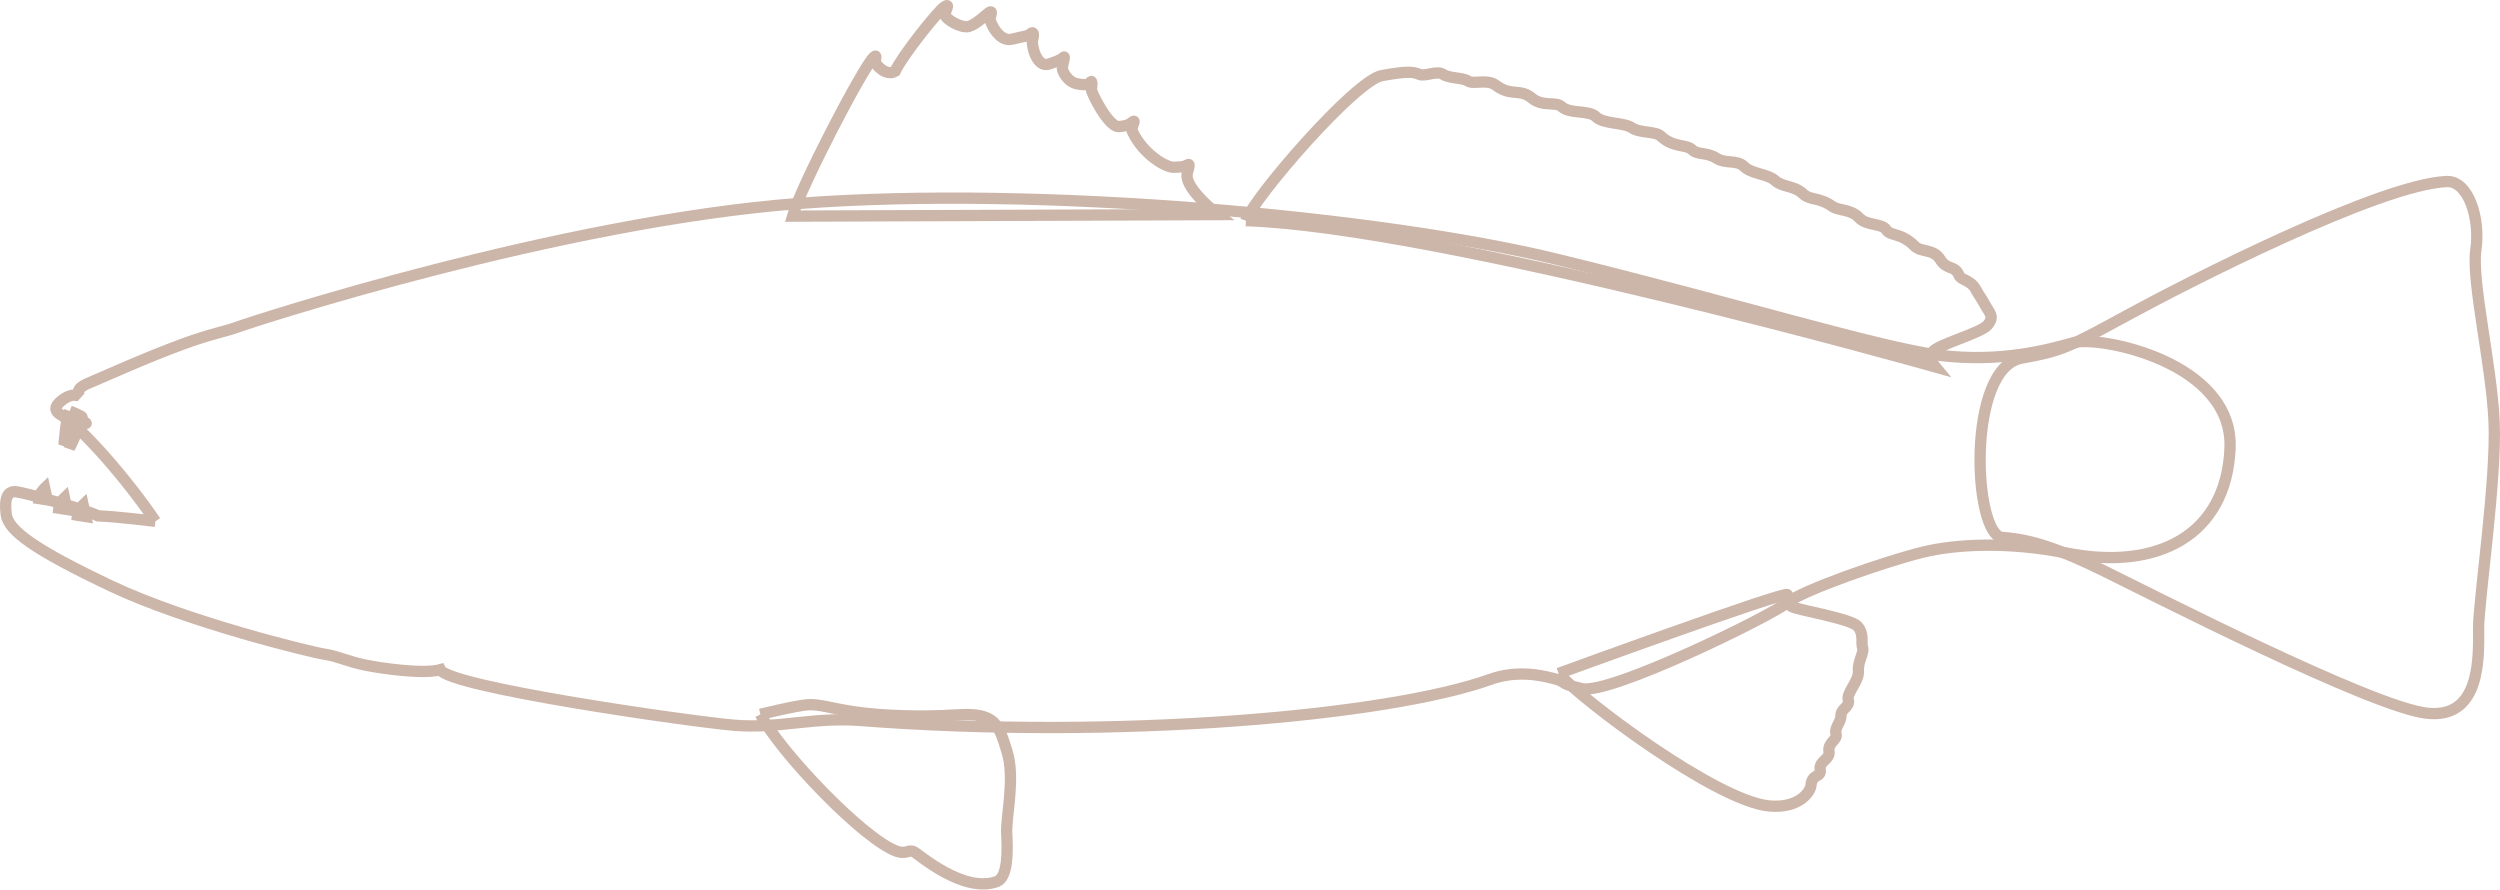
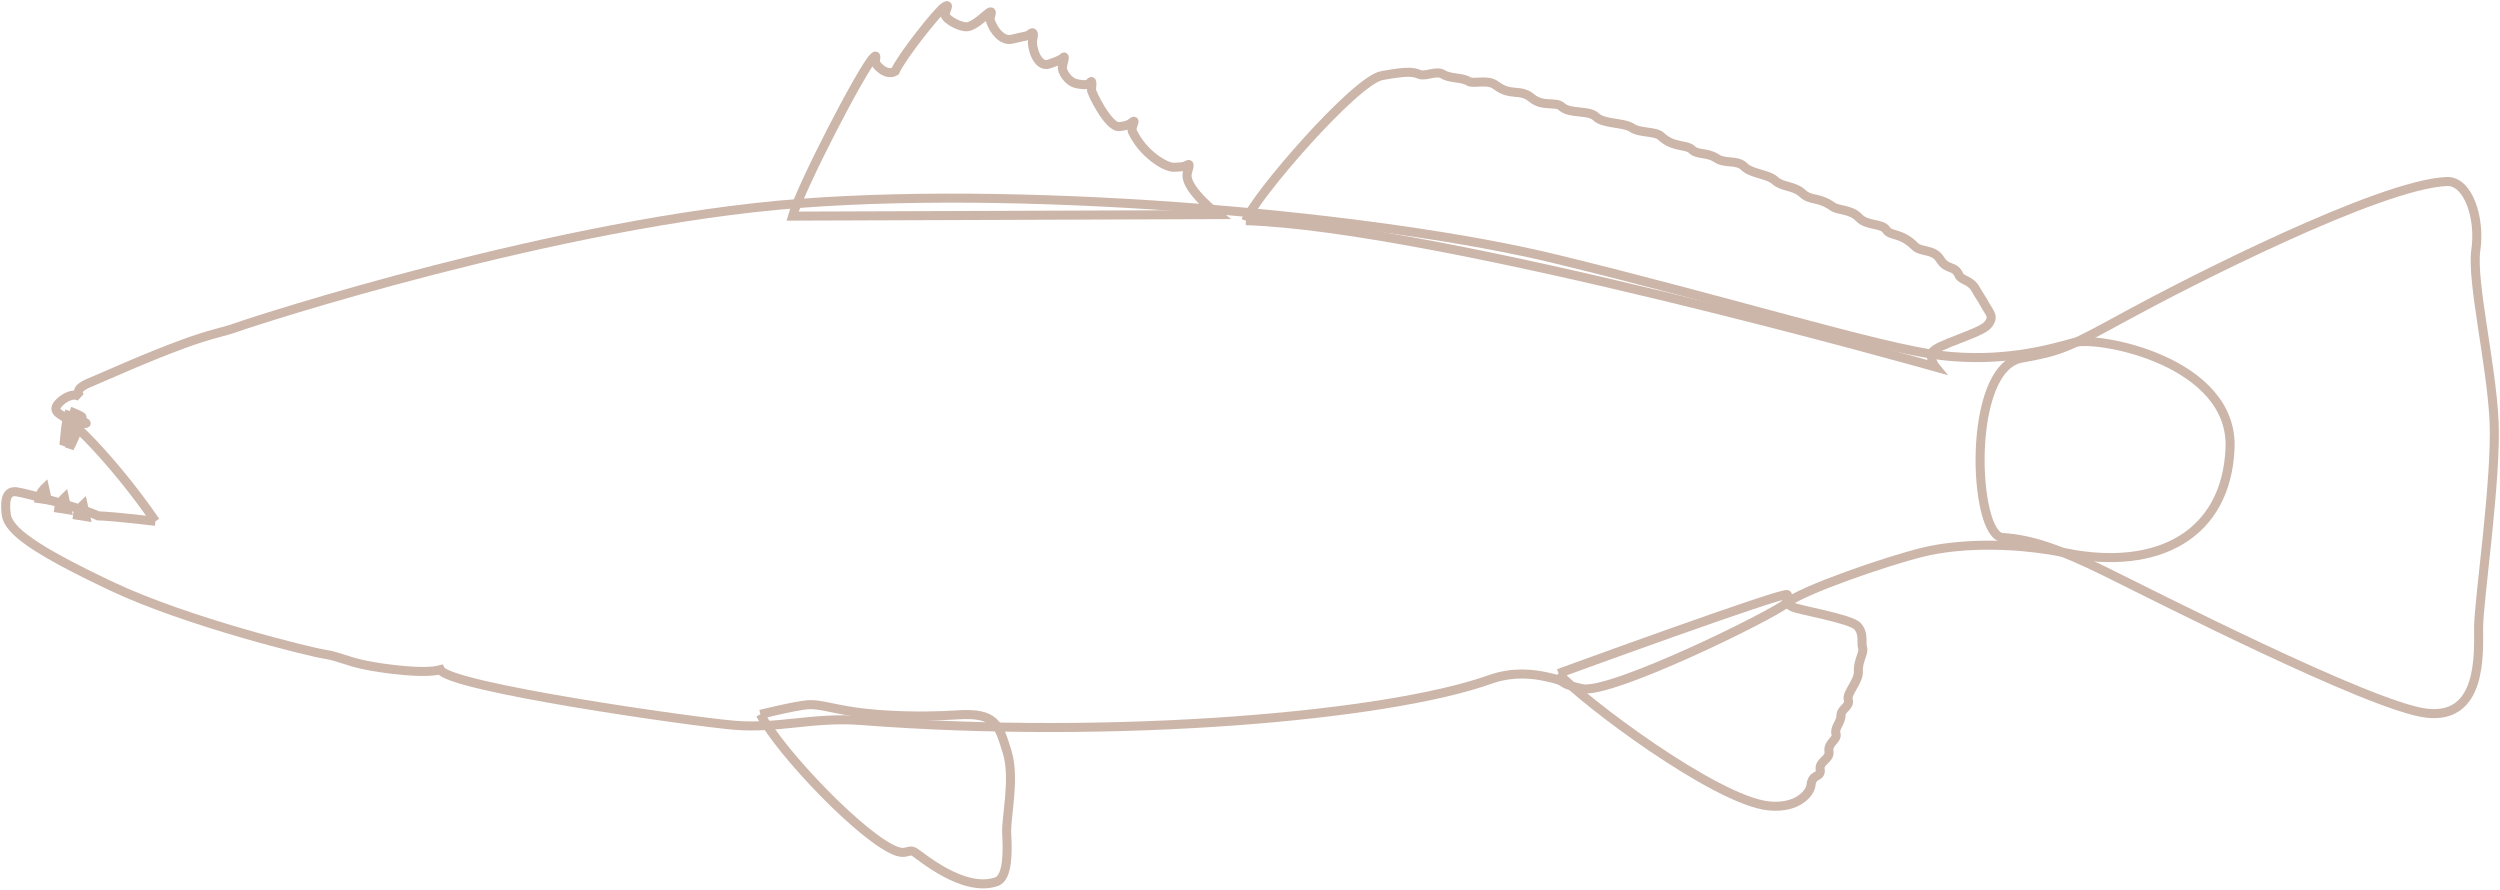
<svg xmlns="http://www.w3.org/2000/svg" width="276.664" height="98.438" id="svg6961" version="1.1">
  <defs id="defs6963" />
  <g id="layer1" transform="translate(-236.6681,-483.1431)">
-     <g transform="matrix(1.25,0,0,-1.25,24.26107,920.8153)" id="g6548" style="fill:none;stroke:#CCB5A9;stroke-opacity:1">
-       <path id="path370" style="fill:none;stroke:#CCB5A9;stroke-opacity:1" d="m 183.687,303.984 c -2.472,3.653 -6.496,8.299 -8.383,9.431 -0.403,0.241 -0.651,0.557 -0.161,1.047 0.323,0.323 1.129,0.967 1.854,0.565 -0.483,0.725 0.403,1.047 1.37,1.45 0.967,0.403 4.478,1.999 7.819,3.224 2.418,0.887 3.646,1.072 4.674,1.451 1.532,0.564 28.595,9.368 49.873,10.98 21.279,1.612 51.666,-1.209 66.899,-4.917 15.234,-3.708 28.775,-7.898 34.095,-8.543 5.319,-0.645 9.51,0.484 11.767,1.128 2.257,0.645 14.186,-1.692 13.863,-9.349 -0.322,-7.657 -6.37,-10.897 -14.508,-9.27 -5.239,1.048 -9.859,0.762 -12.654,0.08 -3.304,-0.805 -10.72,-3.384 -12.09,-4.512 -1.371,-1.129 -15.637,-8.141 -18.135,-7.578 -2.499,0.565 -0.846,0.556 -3.144,1.049 -1.128,0.242 -2.925,0.498 -4.997,-0.242 -9.027,-3.224 -33.038,-5.37 -55.695,-3.627 -4.192,0.322 -7.316,-0.744 -11.185,-0.422 -3.869,0.323 -25.308,3.385 -26.034,4.917 -1.451,-0.403 -4.997,0.08 -6.609,0.403 -1.612,0.322 -2.499,0.805 -3.627,0.967 -1.129,0.162 -12.161,2.837 -18.91,6.037 -6.749,3.199 -9.12,4.904 -9.294,6.346 -0.174,1.443 0.107,2.108 0.921,1.998 0.814,-0.108 5.97,-1.515 7.213,-2.13 1.619,-0.056 5.078,-0.483 5.078,-0.483" />
-       <path id="path374" style="fill:none;stroke:#CCB5A9;stroke-opacity:1" d="m 176.089,313.747 c -0.385,-1.004 -0.416,-2.384 -0.506,-3.021 0.534,0.901 0.929,2.555 1.487,2.476 0.56,-0.078 -0.981,0.545 -0.981,0.545" />
-       <path id="path378" style="fill:none;stroke:#CCB5A9;stroke-opacity:1" d="m 176.454,313.198 c -0.385,-1.004 -0.292,-2.075 -0.381,-2.714 0.534,0.902 0.804,2.248 1.362,2.17 0.559,-0.078 -0.981,0.544 -0.981,0.544" />
-       <path id="path382" style="fill:none;stroke:#CCB5A9;stroke-opacity:1" d="m 173.374,305.998 c 0.049,0.488 0.506,0.922 0.506,0.922 l 0.228,-1.036 -0.734,0.114 z" />
-       <path id="path386" style="fill:none;stroke:#CCB5A9;stroke-opacity:1" d="m 175.125,305.142 c 0.049,0.488 0.506,0.921 0.506,0.921 l 0.228,-1.035 -0.734,0.114 z" />
-       <path id="path390" style="fill:none;stroke:#CCB5A9;stroke-opacity:1" d="m 176.78,304.522 c 0.049,0.487 0.506,0.921 0.506,0.921 l 0.228,-1.036 -0.734,0.115 z" />
-       <path id="path394" style="fill:none;stroke:#CCB5A9;stroke-opacity:1" d="m 240.089,331.004 c 0.726,2.579 6.166,13.044 7.173,14.052 0.377,0.376 0.108,-0.269 0.161,-0.457 0.054,-0.188 0.915,-1.236 1.747,-0.779 0.618,1.37 3.815,5.373 4.379,5.723 0.564,0.349 0.027,-0.35 0.054,-0.726 0.027,-0.376 1.424,-1.209 2.096,-1.021 0.671,0.188 1.477,1.021 1.8,1.236 0.322,0.215 0.161,-0.188 0.08,-0.484 -0.08,-0.295 0.78,-2.175 1.935,-1.88 1.156,0.295 1.317,0.215 1.639,0.483 0.322,0.269 0.295,-0.107 0.187,-0.59 -0.106,-0.484 0.377,-2.446 1.452,-2.096 1.074,0.349 1.182,0.511 1.316,0.617 0.134,0.108 -0.081,-0.563 -0.134,-0.886 -0.054,-0.322 0.457,-1.317 1.316,-1.478 0.86,-0.161 0.994,-0.054 1.183,0.161 0.187,0.216 0.107,-0.43 0.08,-0.671 -0.027,-0.242 1.504,-3.358 2.445,-3.278 0.94,0.081 1.021,0.322 1.263,0.457 0.242,0.135 -0.24,-0.545 -0.081,-0.887 0.94,-2.015 2.955,-3.196 3.654,-3.17 0.699,0.028 0.913,0.028 1.235,0.215 0.323,0.188 -0.038,-0.54 -0.053,-0.914 -0.054,-1.343 2.74,-3.492 2.74,-3.492 l -37.667,-0.135 z" />
-       <path id="path398" style="fill:none;stroke:#CCB5A9;stroke-opacity:1" d="m 280.228,330.602 c 0.699,2.042 9.672,12.412 12.037,12.843 2.364,0.428 2.794,0.321 3.331,0.106 0.537,-0.215 1.505,0.376 2.095,0 0.592,-0.376 1.72,-0.267 2.204,-0.591 0.483,-0.322 1.686,0.221 2.472,-0.377 1.343,-1.019 2.112,-0.247 3.17,-1.127 0.967,-0.806 2.131,-0.287 2.633,-0.752 0.752,-0.7 2.418,-0.269 3.062,-0.914 0.645,-0.645 2.472,-0.484 3.171,-0.967 0.699,-0.484 2.08,-0.279 2.579,-0.752 1.075,-1.022 2.257,-0.699 2.74,-1.183 0.484,-0.483 1.344,-0.215 2.15,-0.752 0.806,-0.537 1.827,-0.107 2.472,-0.752 0.644,-0.645 2.095,-0.645 2.74,-1.236 0.644,-0.591 1.665,-0.43 2.418,-1.128 0.752,-0.698 1.397,-0.269 2.687,-1.183 0.49,-0.346 1.612,-0.214 2.31,-0.966 0.699,-0.752 2.042,-0.484 2.418,-1.075 0.376,-0.591 1.29,-0.215 2.526,-1.452 0.57,-0.569 1.666,-0.215 2.257,-1.181 0.591,-0.967 1.289,-0.484 1.665,-1.398 0.189,-0.457 1.021,-0.376 1.505,-1.289 0.272,-0.514 0.43,-0.645 0.806,-1.344 0.376,-0.698 0.86,-1.02 0.215,-1.772 -0.644,-0.753 -4.621,-1.774 -4.89,-2.418 -0.269,-0.645 0.269,-1.291 0.269,-1.291 0,0 -43.901,12.413 -61.042,12.951" />
-       <path id="path402" style="fill:none;stroke:#CCB5A9;stroke-opacity:1" d="m 307.912,290.515 c 2.052,-2.332 13.919,-11.263 18.616,-11.727 2.593,-0.255 3.672,1.187 3.729,1.831 0.095,1.074 0.928,0.63 0.814,1.393 -0.114,0.763 0.894,0.858 0.779,1.622 -0.114,0.762 0.787,1.01 0.622,1.542 -0.164,0.531 0.446,1.003 0.44,1.614 -0.006,0.613 0.82,0.782 0.644,1.39 -0.176,0.609 0.95,1.625 0.898,2.542 -0.052,0.917 0.525,1.617 0.372,2.072 -0.154,0.456 0.157,1.228 -0.455,1.905 -0.612,0.675 -5.239,1.428 -5.793,1.723 -0.556,0.295 -0.516,0.603 -0.415,1.063 0.102,0.461 -20.251,-6.97 -20.251,-6.97" />
-       <path id="path406" style="fill:none;stroke:#CCB5A9;stroke-opacity:1" d="m 348.9,318.431 c 3.521,0.635 4.03,0.887 9.35,3.788 5.32,2.901 22.331,11.6 28.291,11.848 1.934,0.081 2.982,-3.304 2.579,-6.045 -0.403,-2.74 1.37,-10.074 1.612,-15.153 0.242,-5.078 -1.37,-15.959 -1.37,-18.296 0,-2.337 0.323,-8.141 -4.594,-7.577 -4.917,0.565 -24.584,10.64 -28.533,12.575 -3.949,1.933 -6.448,2.82 -9.027,2.981 -2.58,0.162 -3.225,14.992 1.692,15.879" />
-       <path id="path410" style="fill:none;stroke:#CCB5A9;stroke-opacity:1" d="m 237.247,286.894 c 1.76,-3.368 9.203,-11.154 12.116,-12.136 0.801,-0.271 1.035,0.209 1.486,-0.032 0.45,-0.241 4.338,-3.681 7.306,-2.644 1.028,0.36 0.98,2.751 0.897,4.241 -0.083,1.487 0.773,4.898 0.029,7.275 -0.745,2.376 -0.98,3.47 -4.373,3.252 -3.392,-0.219 -6.805,-0.063 -9.005,0.248 -2.2,0.314 -3.183,0.71 -4.227,0.649 -1.043,-0.062 -4.229,-0.853 -4.229,-0.853" />
+     <g transform="matrix(1.25,0,0,-1.25,24.26107,920.8153)" id="g6548" style="fill:none;stroke:#CCB5A9;stroke-opacity:1;stroke-width:1px">
+       <path vector-effect="non-scaling-stroke" id="path370" style="fill:none;stroke:#CCB5A9;stroke-opacity:1;stroke-width:1px" d="m 183.687,303.984 c -2.472,3.653 -6.496,8.299 -8.383,9.431 -0.403,0.241 -0.651,0.557 -0.161,1.047 0.323,0.323 1.129,0.967 1.854,0.565 -0.483,0.725 0.403,1.047 1.37,1.45 0.967,0.403 4.478,1.999 7.819,3.224 2.418,0.887 3.646,1.072 4.674,1.451 1.532,0.564 28.595,9.368 49.873,10.98 21.279,1.612 51.666,-1.209 66.899,-4.917 15.234,-3.708 28.775,-7.898 34.095,-8.543 5.319,-0.645 9.51,0.484 11.767,1.128 2.257,0.645 14.186,-1.692 13.863,-9.349 -0.322,-7.657 -6.37,-10.897 -14.508,-9.27 -5.239,1.048 -9.859,0.762 -12.654,0.08 -3.304,-0.805 -10.72,-3.384 -12.09,-4.512 -1.371,-1.129 -15.637,-8.141 -18.135,-7.578 -2.499,0.565 -0.846,0.556 -3.144,1.049 -1.128,0.242 -2.925,0.498 -4.997,-0.242 -9.027,-3.224 -33.038,-5.37 -55.695,-3.627 -4.192,0.322 -7.316,-0.744 -11.185,-0.422 -3.869,0.323 -25.308,3.385 -26.034,4.917 -1.451,-0.403 -4.997,0.08 -6.609,0.403 -1.612,0.322 -2.499,0.805 -3.627,0.967 -1.129,0.162 -12.161,2.837 -18.91,6.037 -6.749,3.199 -9.12,4.904 -9.294,6.346 -0.174,1.443 0.107,2.108 0.921,1.998 0.814,-0.108 5.97,-1.515 7.213,-2.13 1.619,-0.056 5.078,-0.483 5.078,-0.483" />
+       <path vector-effect="non-scaling-stroke" id="path374" style="fill:none;stroke:#CCB5A9;stroke-opacity:1;stroke-width:1px" d="m 176.089,313.747 c -0.385,-1.004 -0.416,-2.384 -0.506,-3.021 0.534,0.901 0.929,2.555 1.487,2.476 0.56,-0.078 -0.981,0.545 -0.981,0.545" />
+       <path vector-effect="non-scaling-stroke" id="path378" style="fill:none;stroke:#CCB5A9;stroke-opacity:1;stroke-width:1px" d="m 176.454,313.198 c -0.385,-1.004 -0.292,-2.075 -0.381,-2.714 0.534,0.902 0.804,2.248 1.362,2.17 0.559,-0.078 -0.981,0.544 -0.981,0.544" />
+       <path vector-effect="non-scaling-stroke" id="path382" style="fill:none;stroke:#CCB5A9;stroke-opacity:1;stroke-width:1px" d="m 173.374,305.998 c 0.049,0.488 0.506,0.922 0.506,0.922 l 0.228,-1.036 -0.734,0.114 z" />
+       <path vector-effect="non-scaling-stroke" id="path386" style="fill:none;stroke:#CCB5A9;stroke-opacity:1;stroke-width:1px" d="m 175.125,305.142 c 0.049,0.488 0.506,0.921 0.506,0.921 l 0.228,-1.035 -0.734,0.114 z" />
+       <path vector-effect="non-scaling-stroke" id="path390" style="fill:none;stroke:#CCB5A9;stroke-opacity:1;stroke-width:1px" d="m 176.78,304.522 c 0.049,0.487 0.506,0.921 0.506,0.921 l 0.228,-1.036 -0.734,0.115 z" />
+       <path vector-effect="non-scaling-stroke" id="path394" style="fill:none;stroke:#CCB5A9;stroke-opacity:1;stroke-width:1px" d="m 240.089,331.004 c 0.726,2.579 6.166,13.044 7.173,14.052 0.377,0.376 0.108,-0.269 0.161,-0.457 0.054,-0.188 0.915,-1.236 1.747,-0.779 0.618,1.37 3.815,5.373 4.379,5.723 0.564,0.349 0.027,-0.35 0.054,-0.726 0.027,-0.376 1.424,-1.209 2.096,-1.021 0.671,0.188 1.477,1.021 1.8,1.236 0.322,0.215 0.161,-0.188 0.08,-0.484 -0.08,-0.295 0.78,-2.175 1.935,-1.88 1.156,0.295 1.317,0.215 1.639,0.483 0.322,0.269 0.295,-0.107 0.187,-0.59 -0.106,-0.484 0.377,-2.446 1.452,-2.096 1.074,0.349 1.182,0.511 1.316,0.617 0.134,0.108 -0.081,-0.563 -0.134,-0.886 -0.054,-0.322 0.457,-1.317 1.316,-1.478 0.86,-0.161 0.994,-0.054 1.183,0.161 0.187,0.216 0.107,-0.43 0.08,-0.671 -0.027,-0.242 1.504,-3.358 2.445,-3.278 0.94,0.081 1.021,0.322 1.263,0.457 0.242,0.135 -0.24,-0.545 -0.081,-0.887 0.94,-2.015 2.955,-3.196 3.654,-3.17 0.699,0.028 0.913,0.028 1.235,0.215 0.323,0.188 -0.038,-0.54 -0.053,-0.914 -0.054,-1.343 2.74,-3.492 2.74,-3.492 l -37.667,-0.135 z" />
+       <path vector-effect="non-scaling-stroke" id="path398" style="fill:none;stroke:#CCB5A9;stroke-opacity:1;stroke-width:1px" d="m 280.228,330.602 c 0.699,2.042 9.672,12.412 12.037,12.843 2.364,0.428 2.794,0.321 3.331,0.106 0.537,-0.215 1.505,0.376 2.095,0 0.592,-0.376 1.72,-0.267 2.204,-0.591 0.483,-0.322 1.686,0.221 2.472,-0.377 1.343,-1.019 2.112,-0.247 3.17,-1.127 0.967,-0.806 2.131,-0.287 2.633,-0.752 0.752,-0.7 2.418,-0.269 3.062,-0.914 0.645,-0.645 2.472,-0.484 3.171,-0.967 0.699,-0.484 2.08,-0.279 2.579,-0.752 1.075,-1.022 2.257,-0.699 2.74,-1.183 0.484,-0.483 1.344,-0.215 2.15,-0.752 0.806,-0.537 1.827,-0.107 2.472,-0.752 0.644,-0.645 2.095,-0.645 2.74,-1.236 0.644,-0.591 1.665,-0.43 2.418,-1.128 0.752,-0.698 1.397,-0.269 2.687,-1.183 0.49,-0.346 1.612,-0.214 2.31,-0.966 0.699,-0.752 2.042,-0.484 2.418,-1.075 0.376,-0.591 1.29,-0.215 2.526,-1.452 0.57,-0.569 1.666,-0.215 2.257,-1.181 0.591,-0.967 1.289,-0.484 1.665,-1.398 0.189,-0.457 1.021,-0.376 1.505,-1.289 0.272,-0.514 0.43,-0.645 0.806,-1.344 0.376,-0.698 0.86,-1.02 0.215,-1.772 -0.644,-0.753 -4.621,-1.774 -4.89,-2.418 -0.269,-0.645 0.269,-1.291 0.269,-1.291 0,0 -43.901,12.413 -61.042,12.951" />
+       <path vector-effect="non-scaling-stroke" id="path402" style="fill:none;stroke:#CCB5A9;stroke-opacity:1;stroke-width:1px" d="m 307.912,290.515 c 2.052,-2.332 13.919,-11.263 18.616,-11.727 2.593,-0.255 3.672,1.187 3.729,1.831 0.095,1.074 0.928,0.63 0.814,1.393 -0.114,0.763 0.894,0.858 0.779,1.622 -0.114,0.762 0.787,1.01 0.622,1.542 -0.164,0.531 0.446,1.003 0.44,1.614 -0.006,0.613 0.82,0.782 0.644,1.39 -0.176,0.609 0.95,1.625 0.898,2.542 -0.052,0.917 0.525,1.617 0.372,2.072 -0.154,0.456 0.157,1.228 -0.455,1.905 -0.612,0.675 -5.239,1.428 -5.793,1.723 -0.556,0.295 -0.516,0.603 -0.415,1.063 0.102,0.461 -20.251,-6.97 -20.251,-6.97" />
+       <path vector-effect="non-scaling-stroke" id="path406" style="fill:none;stroke:#CCB5A9;stroke-opacity:1;stroke-width:1px" d="m 348.9,318.431 c 3.521,0.635 4.03,0.887 9.35,3.788 5.32,2.901 22.331,11.6 28.291,11.848 1.934,0.081 2.982,-3.304 2.579,-6.045 -0.403,-2.74 1.37,-10.074 1.612,-15.153 0.242,-5.078 -1.37,-15.959 -1.37,-18.296 0,-2.337 0.323,-8.141 -4.594,-7.577 -4.917,0.565 -24.584,10.64 -28.533,12.575 -3.949,1.933 -6.448,2.82 -9.027,2.981 -2.58,0.162 -3.225,14.992 1.692,15.879" />
+       <path vector-effect="non-scaling-stroke" id="path410" style="fill:none;stroke:#CCB5A9;stroke-opacity:1;stroke-width:1px" d="m 237.247,286.894 c 1.76,-3.368 9.203,-11.154 12.116,-12.136 0.801,-0.271 1.035,0.209 1.486,-0.032 0.45,-0.241 4.338,-3.681 7.306,-2.644 1.028,0.36 0.98,2.751 0.897,4.241 -0.083,1.487 0.773,4.898 0.029,7.275 -0.745,2.376 -0.98,3.47 -4.373,3.252 -3.392,-0.219 -6.805,-0.063 -9.005,0.248 -2.2,0.314 -3.183,0.71 -4.227,0.649 -1.043,-0.062 -4.229,-0.853 -4.229,-0.853" />
    </g>
  </g>
</svg>
